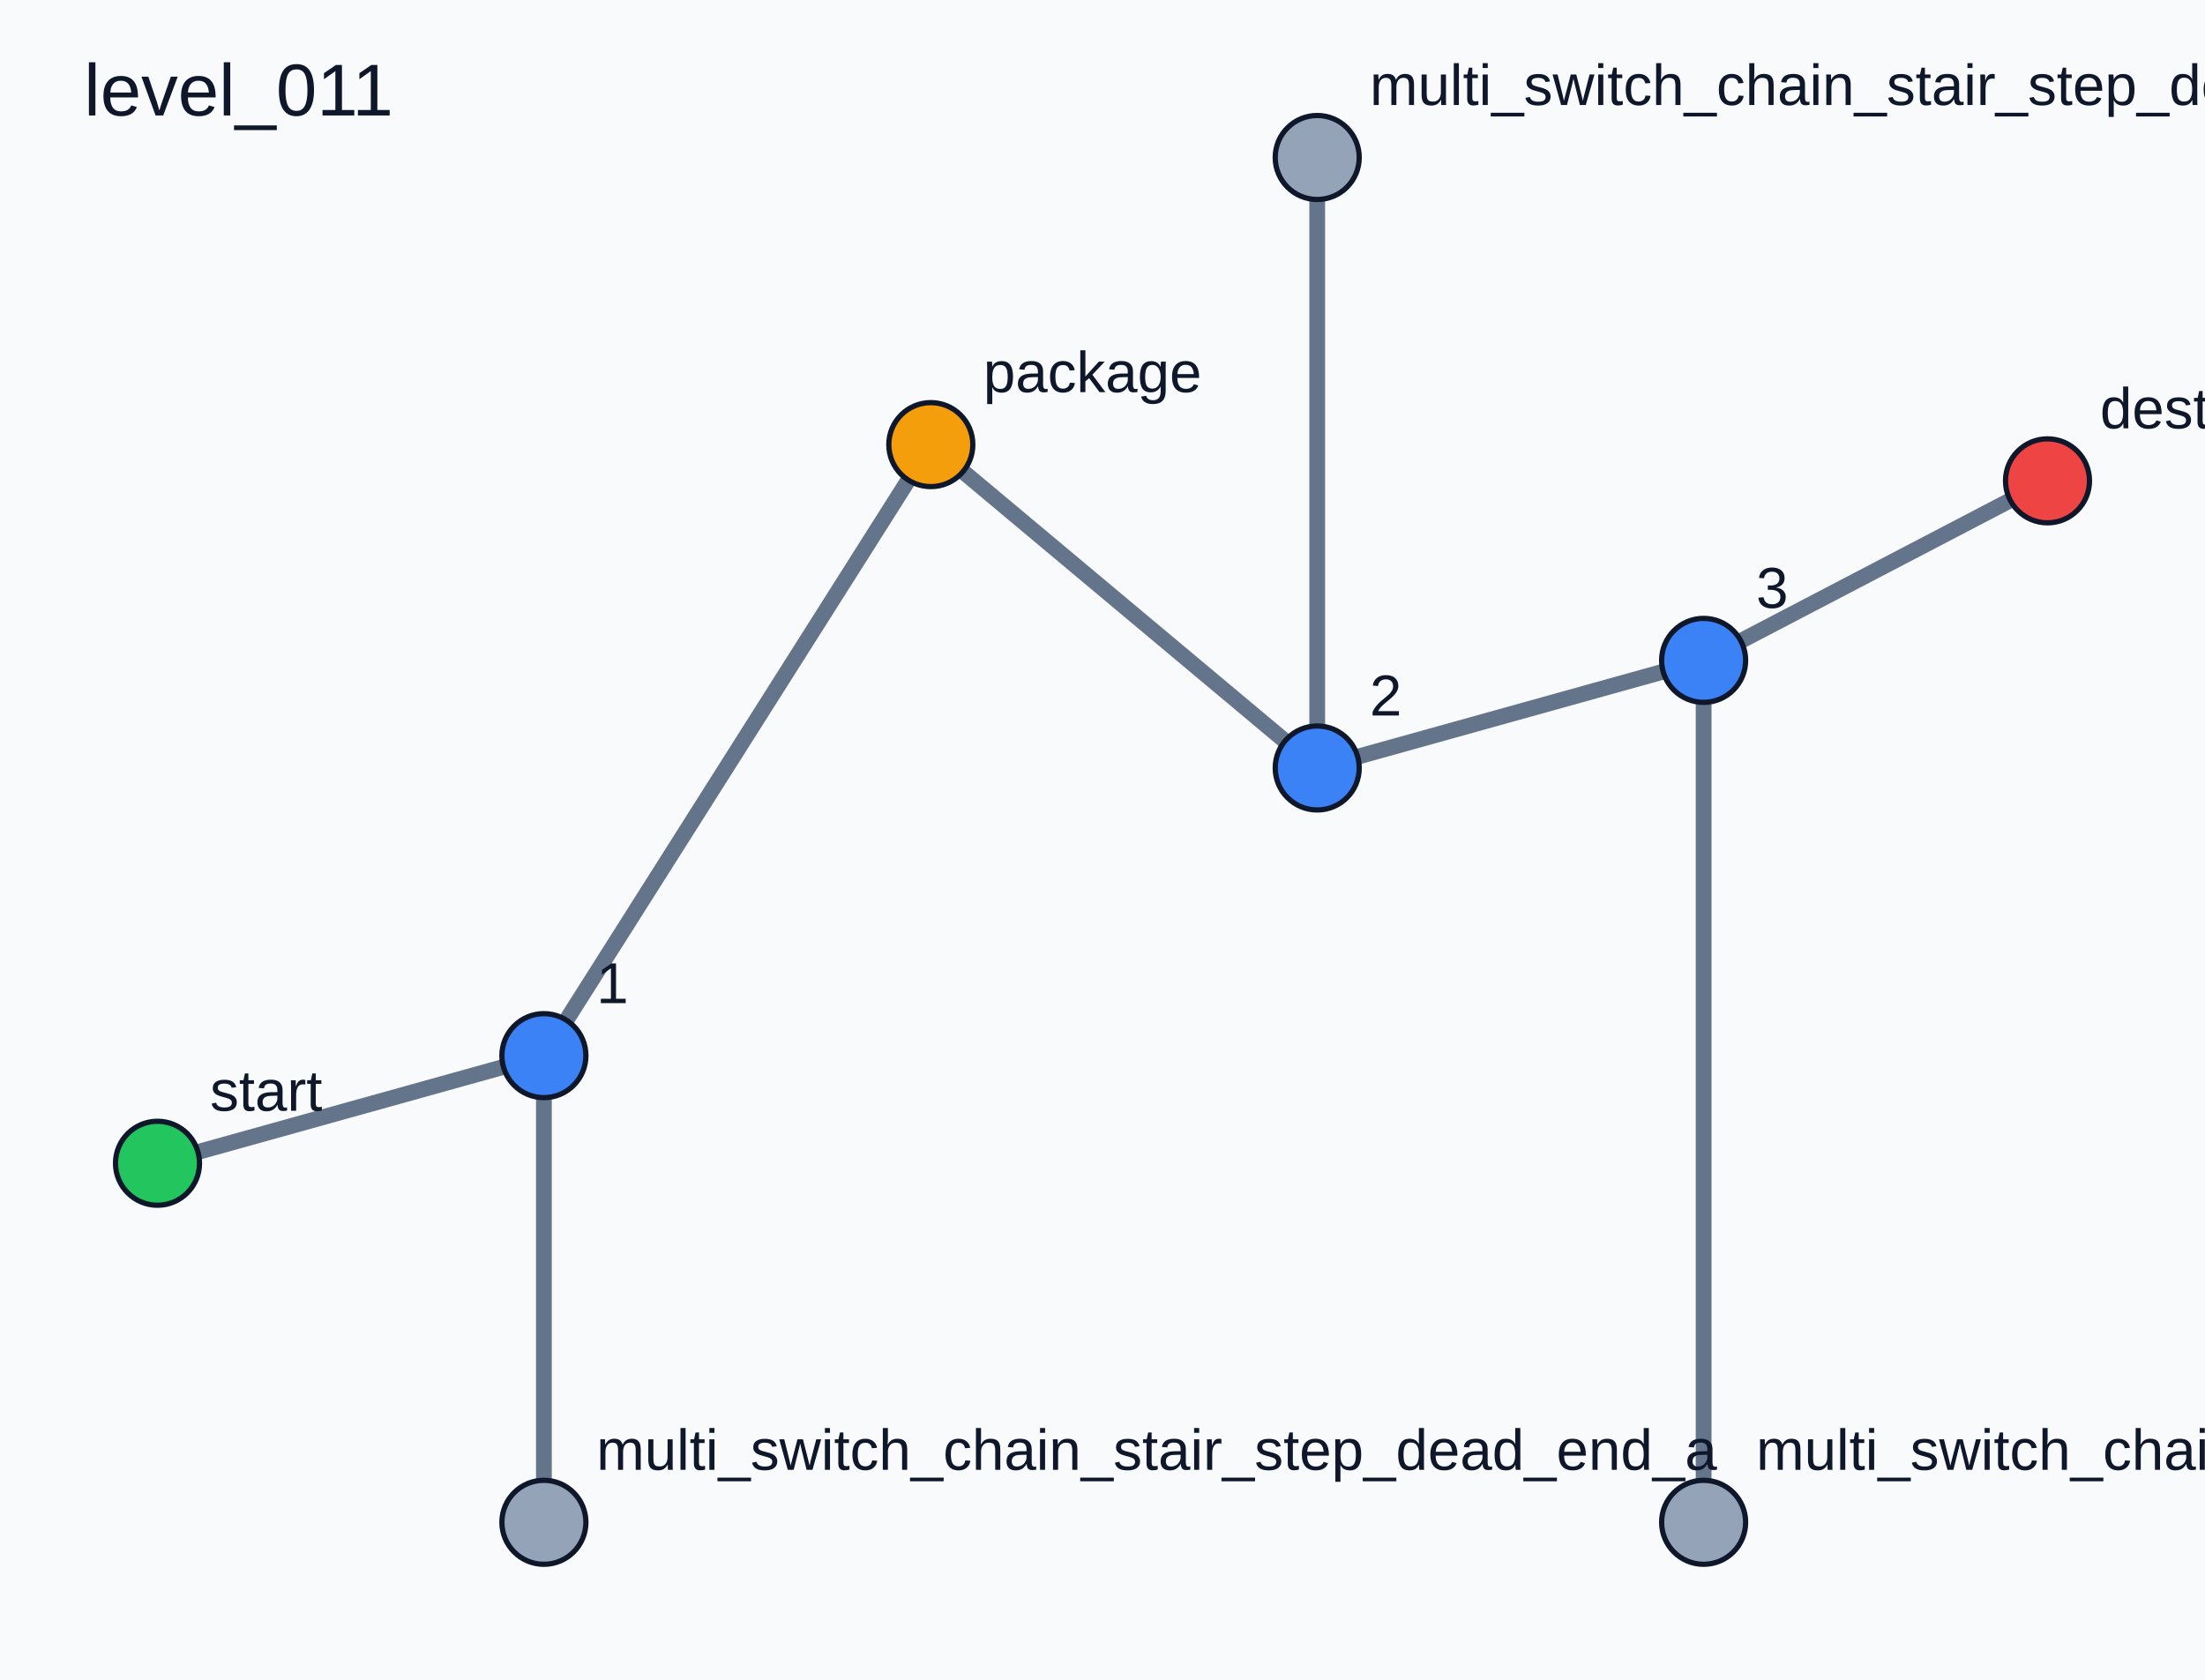
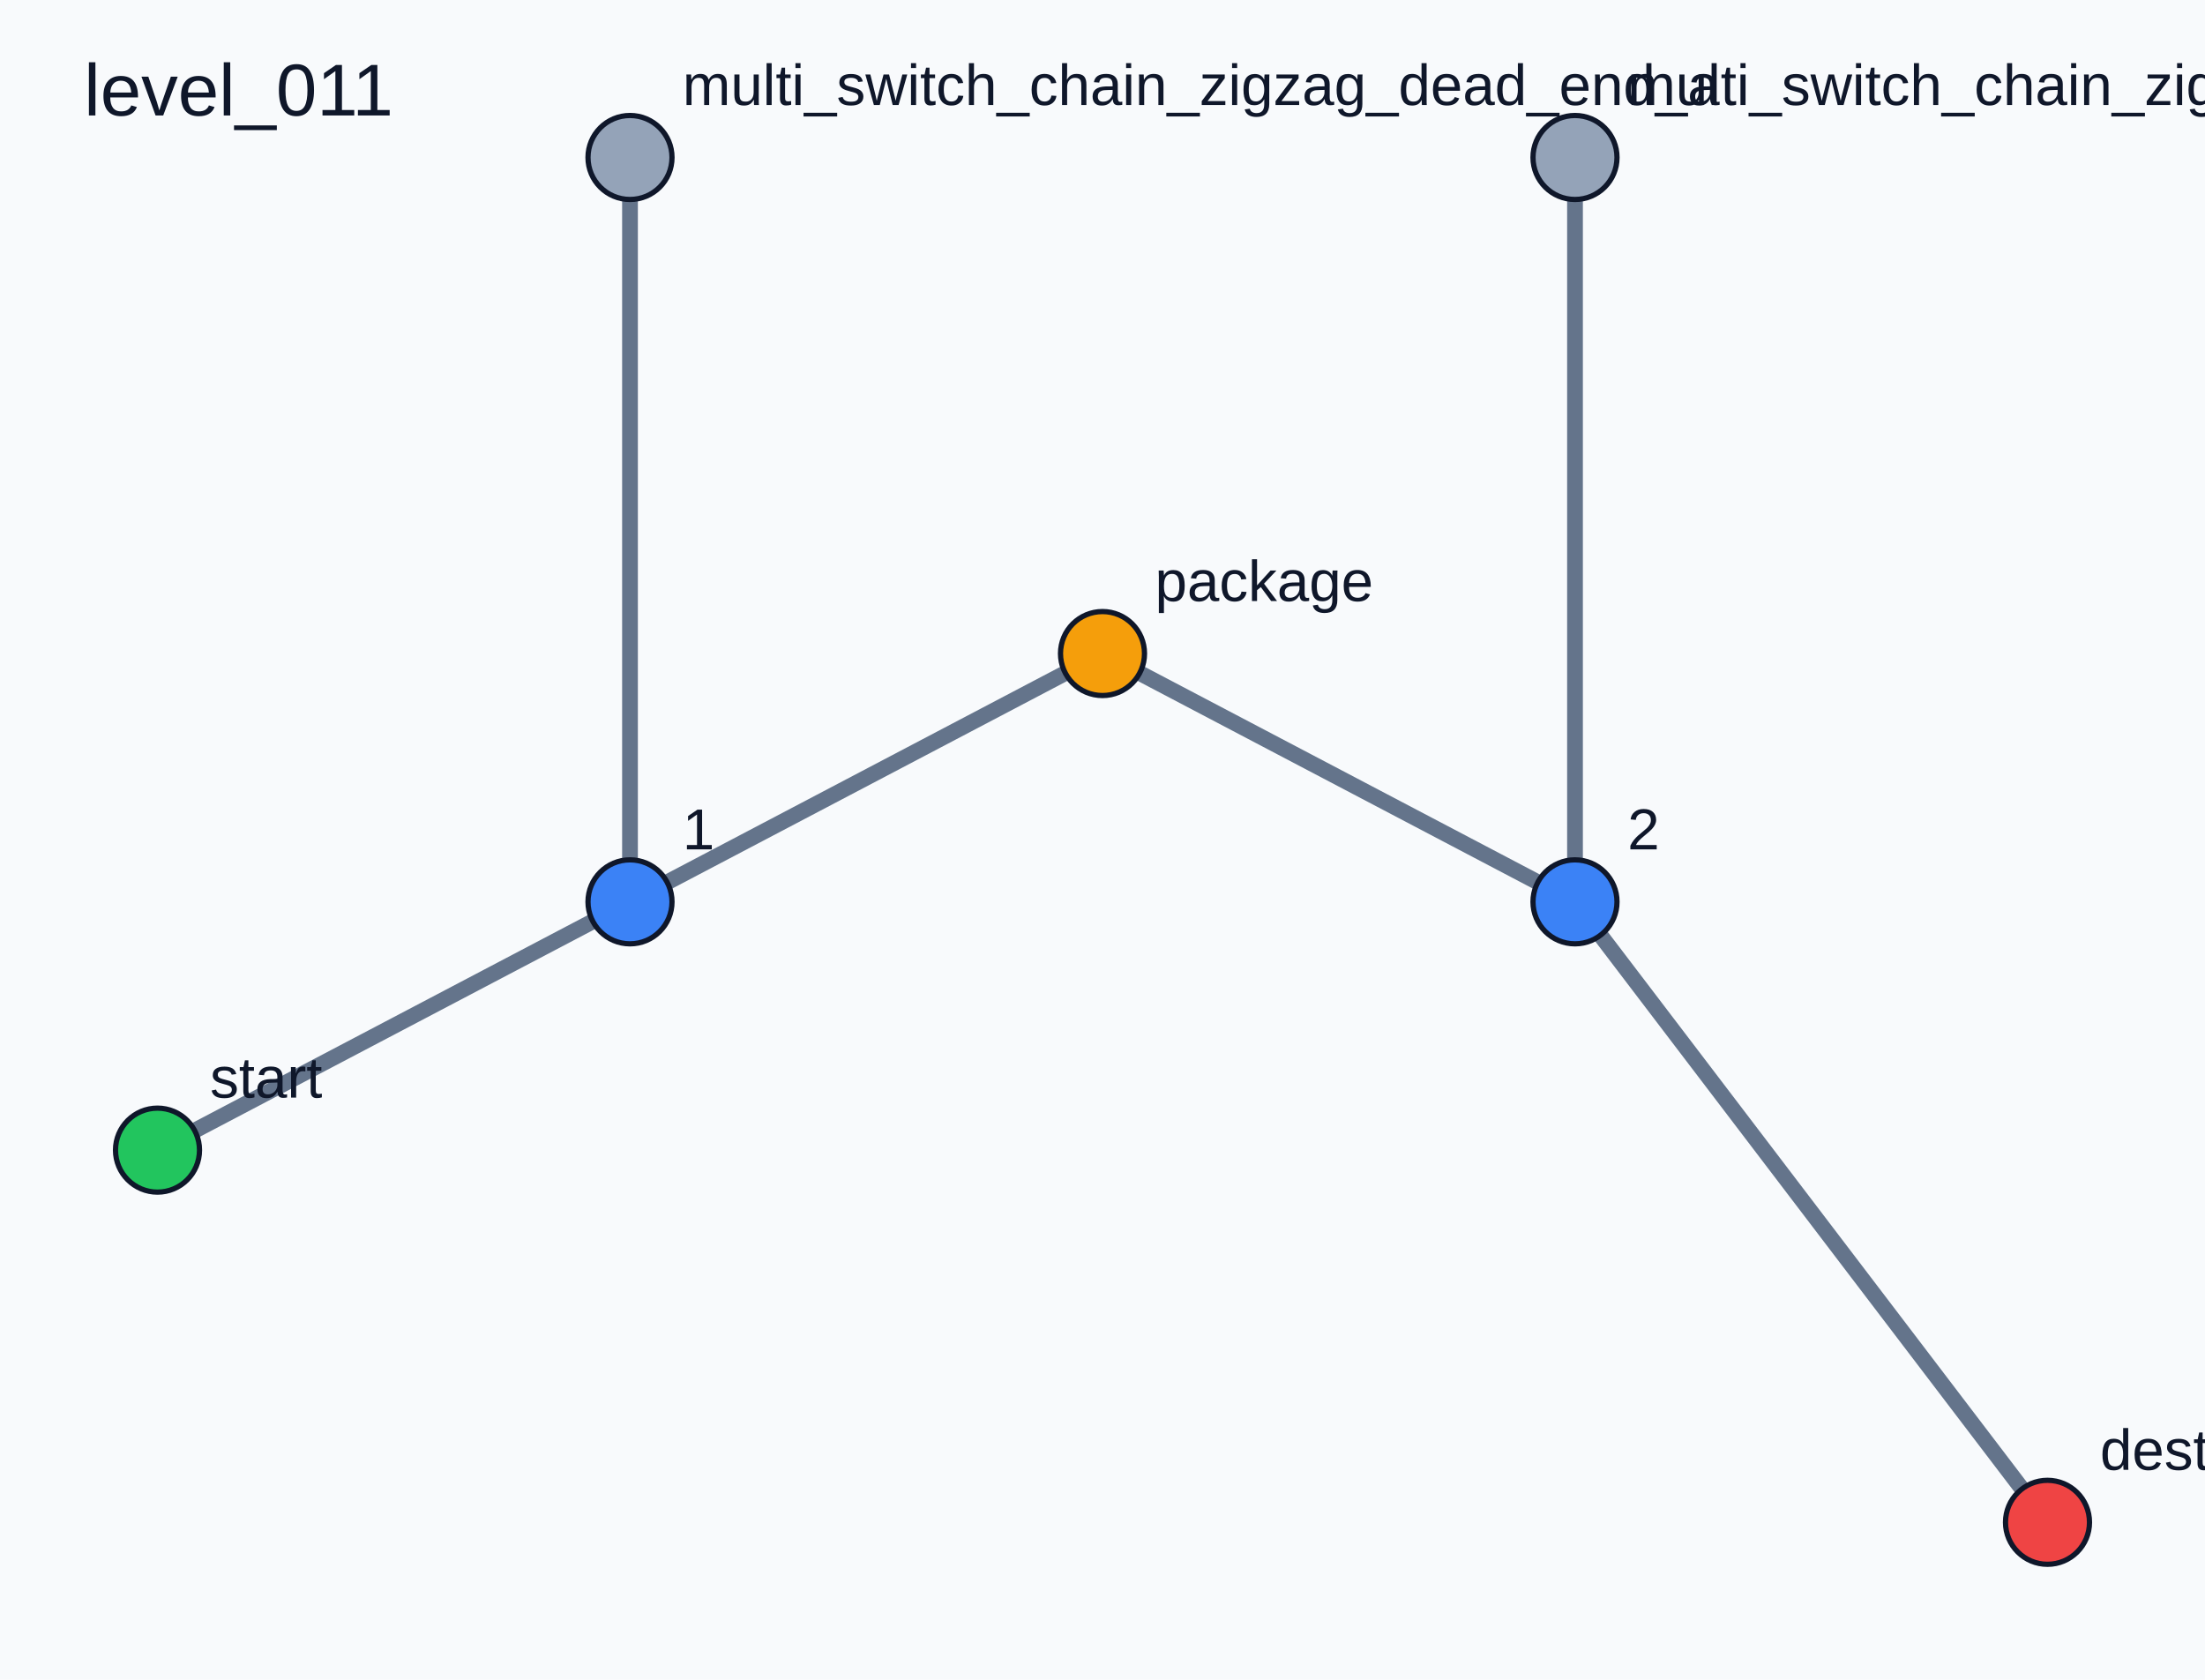
<svg xmlns="http://www.w3.org/2000/svg" width="420" height="320" viewBox="0 0 420 320">
  <rect width="100%" height="100%" fill="#f8fafc" />
  <text x="16" y="22" font-family="Arial" font-size="14" fill="#0f172a">level_011</text>
-   <line x1="30.0" y1="221.6" x2="103.6" y2="201.1" stroke="#64748b" stroke-width="3" />
-   <line x1="103.6" y1="201.1" x2="103.6" y2="290.0" stroke="#64748b" stroke-width="3" />
-   <line x1="103.6" y1="201.1" x2="177.3" y2="84.7" stroke="#64748b" stroke-width="3" />
-   <line x1="177.3" y1="84.7" x2="250.9" y2="146.3" stroke="#64748b" stroke-width="3" />
-   <line x1="250.9" y1="146.3" x2="250.9" y2="30.0" stroke="#64748b" stroke-width="3" />
-   <line x1="250.9" y1="146.3" x2="324.5" y2="125.8" stroke="#64748b" stroke-width="3" />
-   <line x1="324.5" y1="125.8" x2="324.5" y2="290.0" stroke="#64748b" stroke-width="3" />
-   <line x1="324.5" y1="125.8" x2="390.0" y2="91.6" stroke="#64748b" stroke-width="3" />
-   <circle cx="30.0" cy="221.6" r="8" fill="#22c55e" stroke="#0f172a" stroke-width="1" />
-   <text x="40.0" y="211.6" font-family="Arial" font-size="11" fill="#0f172a">start</text>
-   <circle cx="103.6" cy="201.1" r="8" fill="#3b82f6" stroke="#0f172a" stroke-width="1" />
-   <text x="113.6" y="191.1" font-family="Arial" font-size="11" fill="#0f172a">1</text>
-   <circle cx="177.3" cy="84.7" r="8" fill="#f59e0b" stroke="#0f172a" stroke-width="1" />
-   <text x="187.3" y="74.7" font-family="Arial" font-size="11" fill="#0f172a">package</text>
-   <circle cx="250.9" cy="146.3" r="8" fill="#3b82f6" stroke="#0f172a" stroke-width="1" />
-   <text x="260.9" y="136.3" font-family="Arial" font-size="11" fill="#0f172a">2</text>
-   <circle cx="324.5" cy="125.8" r="8" fill="#3b82f6" stroke="#0f172a" stroke-width="1" />
-   <text x="334.5" y="115.8" font-family="Arial" font-size="11" fill="#0f172a">3</text>
-   <circle cx="390.0" cy="91.6" r="8" fill="#ef4444" stroke="#0f172a" stroke-width="1" />
-   <text x="400.0" y="81.6" font-family="Arial" font-size="11" fill="#0f172a">destination</text>
-   <circle cx="103.6" cy="290.0" r="8" fill="#94a3b8" stroke="#0f172a" stroke-width="1" />
-   <text x="113.6" y="280.0" font-family="Arial" font-size="11" fill="#0f172a">multi_switch_chain_stair_step_dead_end_a</text>
-   <circle cx="250.9" cy="30.0" r="8" fill="#94a3b8" stroke="#0f172a" stroke-width="1" />
-   <text x="260.9" y="20.0" font-family="Arial" font-size="11" fill="#0f172a">multi_switch_chain_stair_step_dead_end_b</text>
-   <circle cx="324.5" cy="290.0" r="8" fill="#94a3b8" stroke="#0f172a" stroke-width="1" />
-   <text x="334.5" y="280.0" font-family="Arial" font-size="11" fill="#0f172a">multi_switch_chain_stair_step_dead_end_c</text>
+   <line x1="30.0" y1="219.1" x2="120.0" y2="171.8" stroke="#64748b" stroke-width="3" />
+   <line x1="120.0" y1="171.8" x2="120.0" y2="30.0" stroke="#64748b" stroke-width="3" />
+   <line x1="120.0" y1="171.8" x2="210.0" y2="124.5" stroke="#64748b" stroke-width="3" />
+   <line x1="210.0" y1="124.5" x2="300.0" y2="171.8" stroke="#64748b" stroke-width="3" />
+   <line x1="300.0" y1="171.8" x2="300.0" y2="30.0" stroke="#64748b" stroke-width="3" />
+   <line x1="300.0" y1="171.8" x2="390.0" y2="290.0" stroke="#64748b" stroke-width="3" />
+   <circle cx="30.0" cy="219.1" r="8" fill="#22c55e" stroke="#0f172a" stroke-width="1" />
+   <text x="40.0" y="209.1" font-family="Arial" font-size="11" fill="#0f172a">start</text>
+   <circle cx="120.0" cy="171.8" r="8" fill="#3b82f6" stroke="#0f172a" stroke-width="1" />
+   <text x="130.0" y="161.8" font-family="Arial" font-size="11" fill="#0f172a">1</text>
+   <circle cx="210.0" cy="124.5" r="8" fill="#f59e0b" stroke="#0f172a" stroke-width="1" />
+   <text x="220.0" y="114.5" font-family="Arial" font-size="11" fill="#0f172a">package</text>
+   <circle cx="300.0" cy="171.8" r="8" fill="#3b82f6" stroke="#0f172a" stroke-width="1" />
+   <text x="310.0" y="161.8" font-family="Arial" font-size="11" fill="#0f172a">2</text>
+   <circle cx="390.0" cy="290.0" r="8" fill="#ef4444" stroke="#0f172a" stroke-width="1" />
+   <text x="400.0" y="280.0" font-family="Arial" font-size="11" fill="#0f172a">destination</text>
+   <circle cx="120.0" cy="30.0" r="8" fill="#94a3b8" stroke="#0f172a" stroke-width="1" />
+   <text x="130.0" y="20.0" font-family="Arial" font-size="11" fill="#0f172a">multi_switch_chain_zigzag_dead_end_a</text>
+   <circle cx="300.0" cy="30.0" r="8" fill="#94a3b8" stroke="#0f172a" stroke-width="1" />
+   <text x="310.0" y="20.0" font-family="Arial" font-size="11" fill="#0f172a">multi_switch_chain_zigzag_dead_end_b</text>
</svg>
